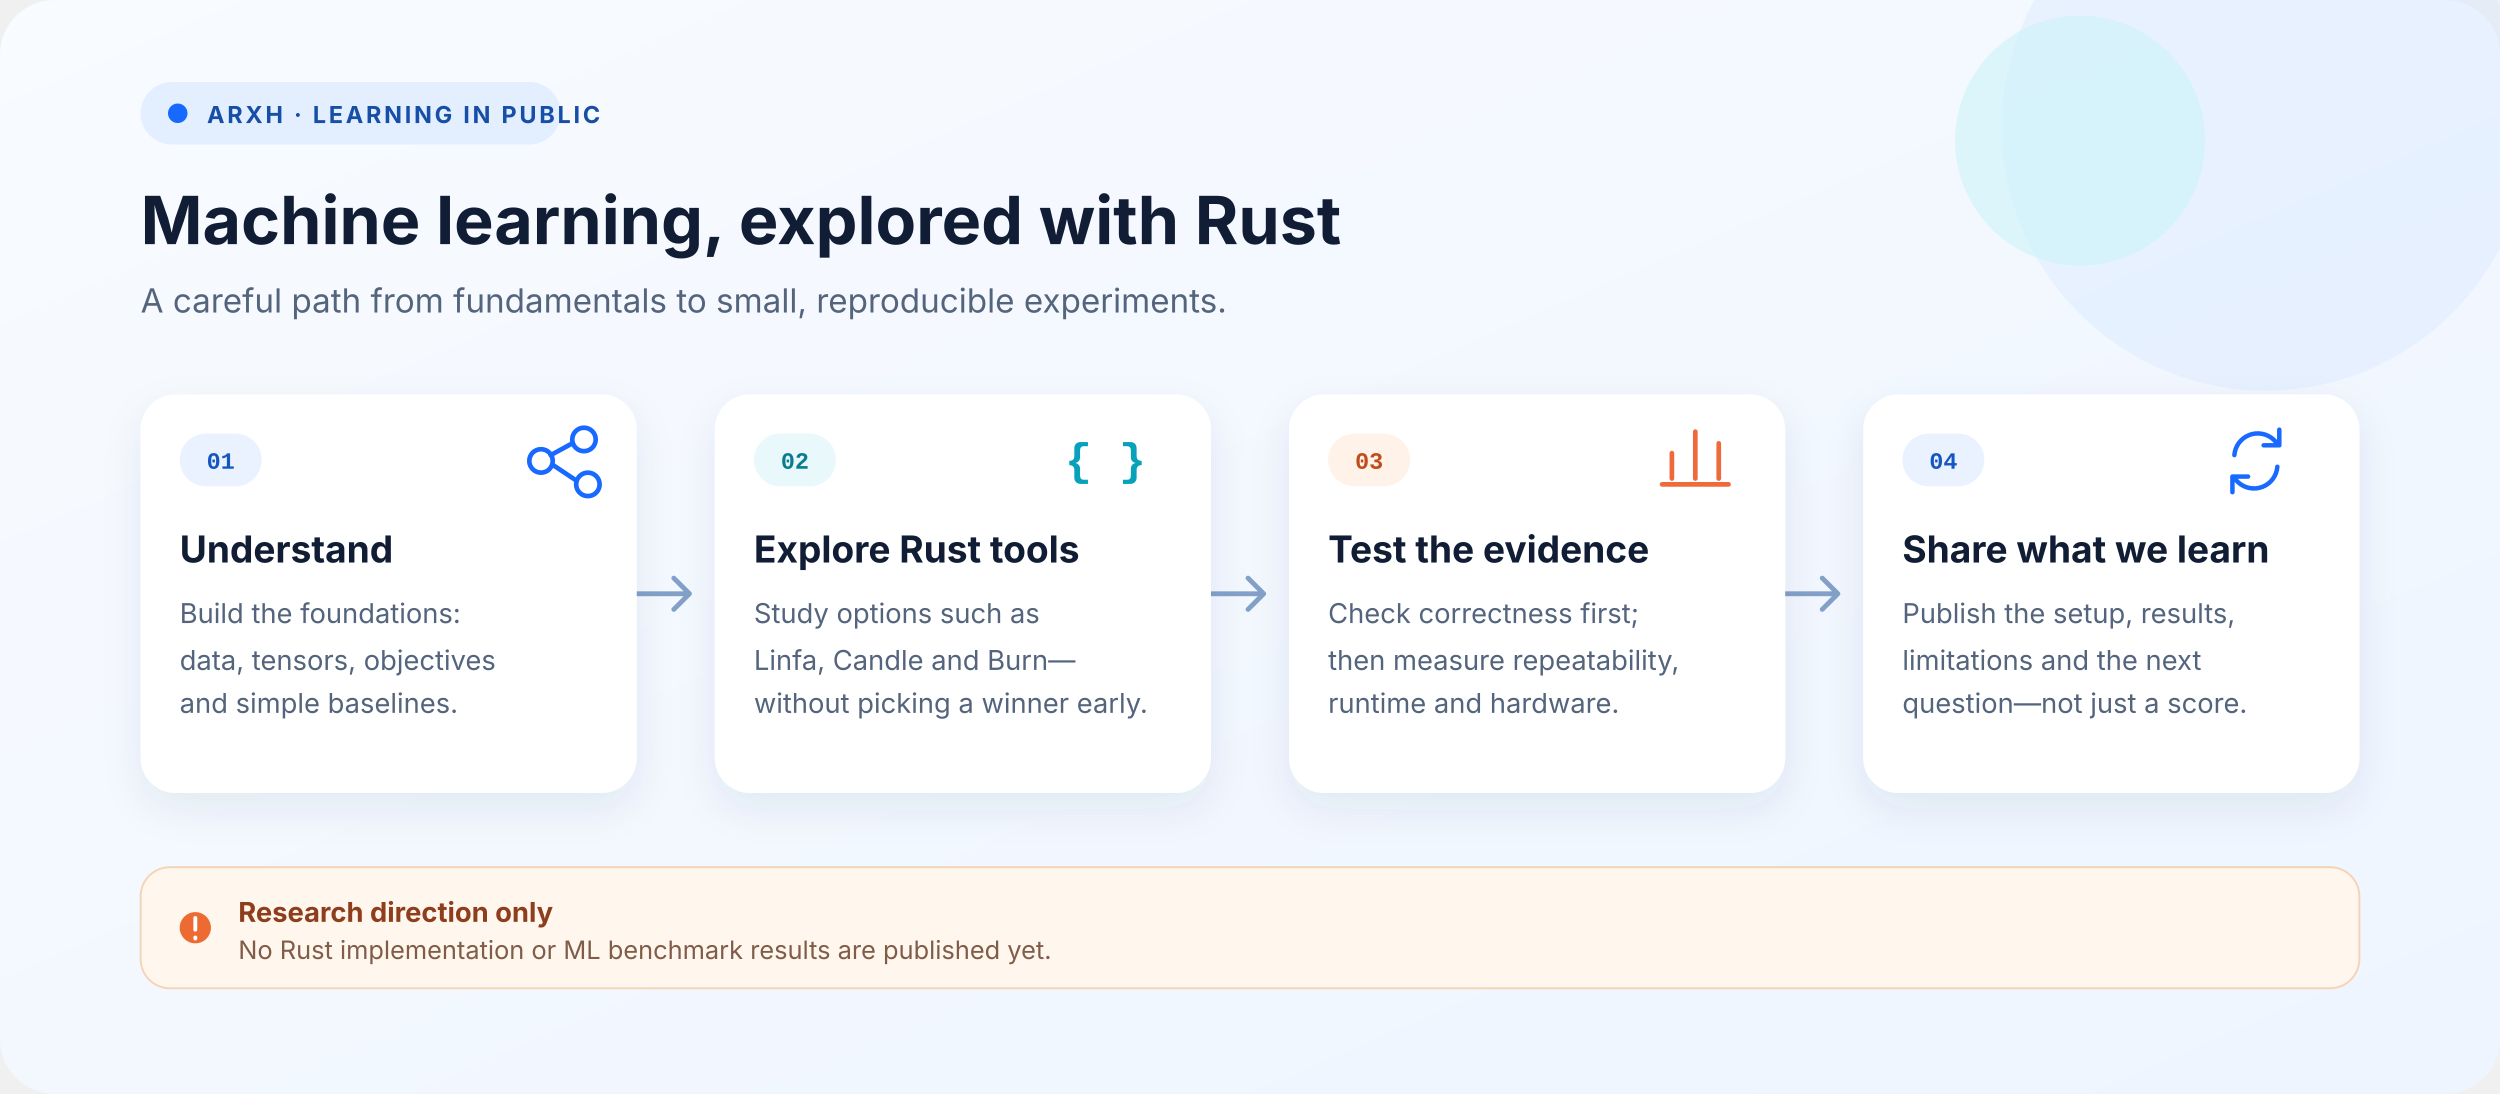
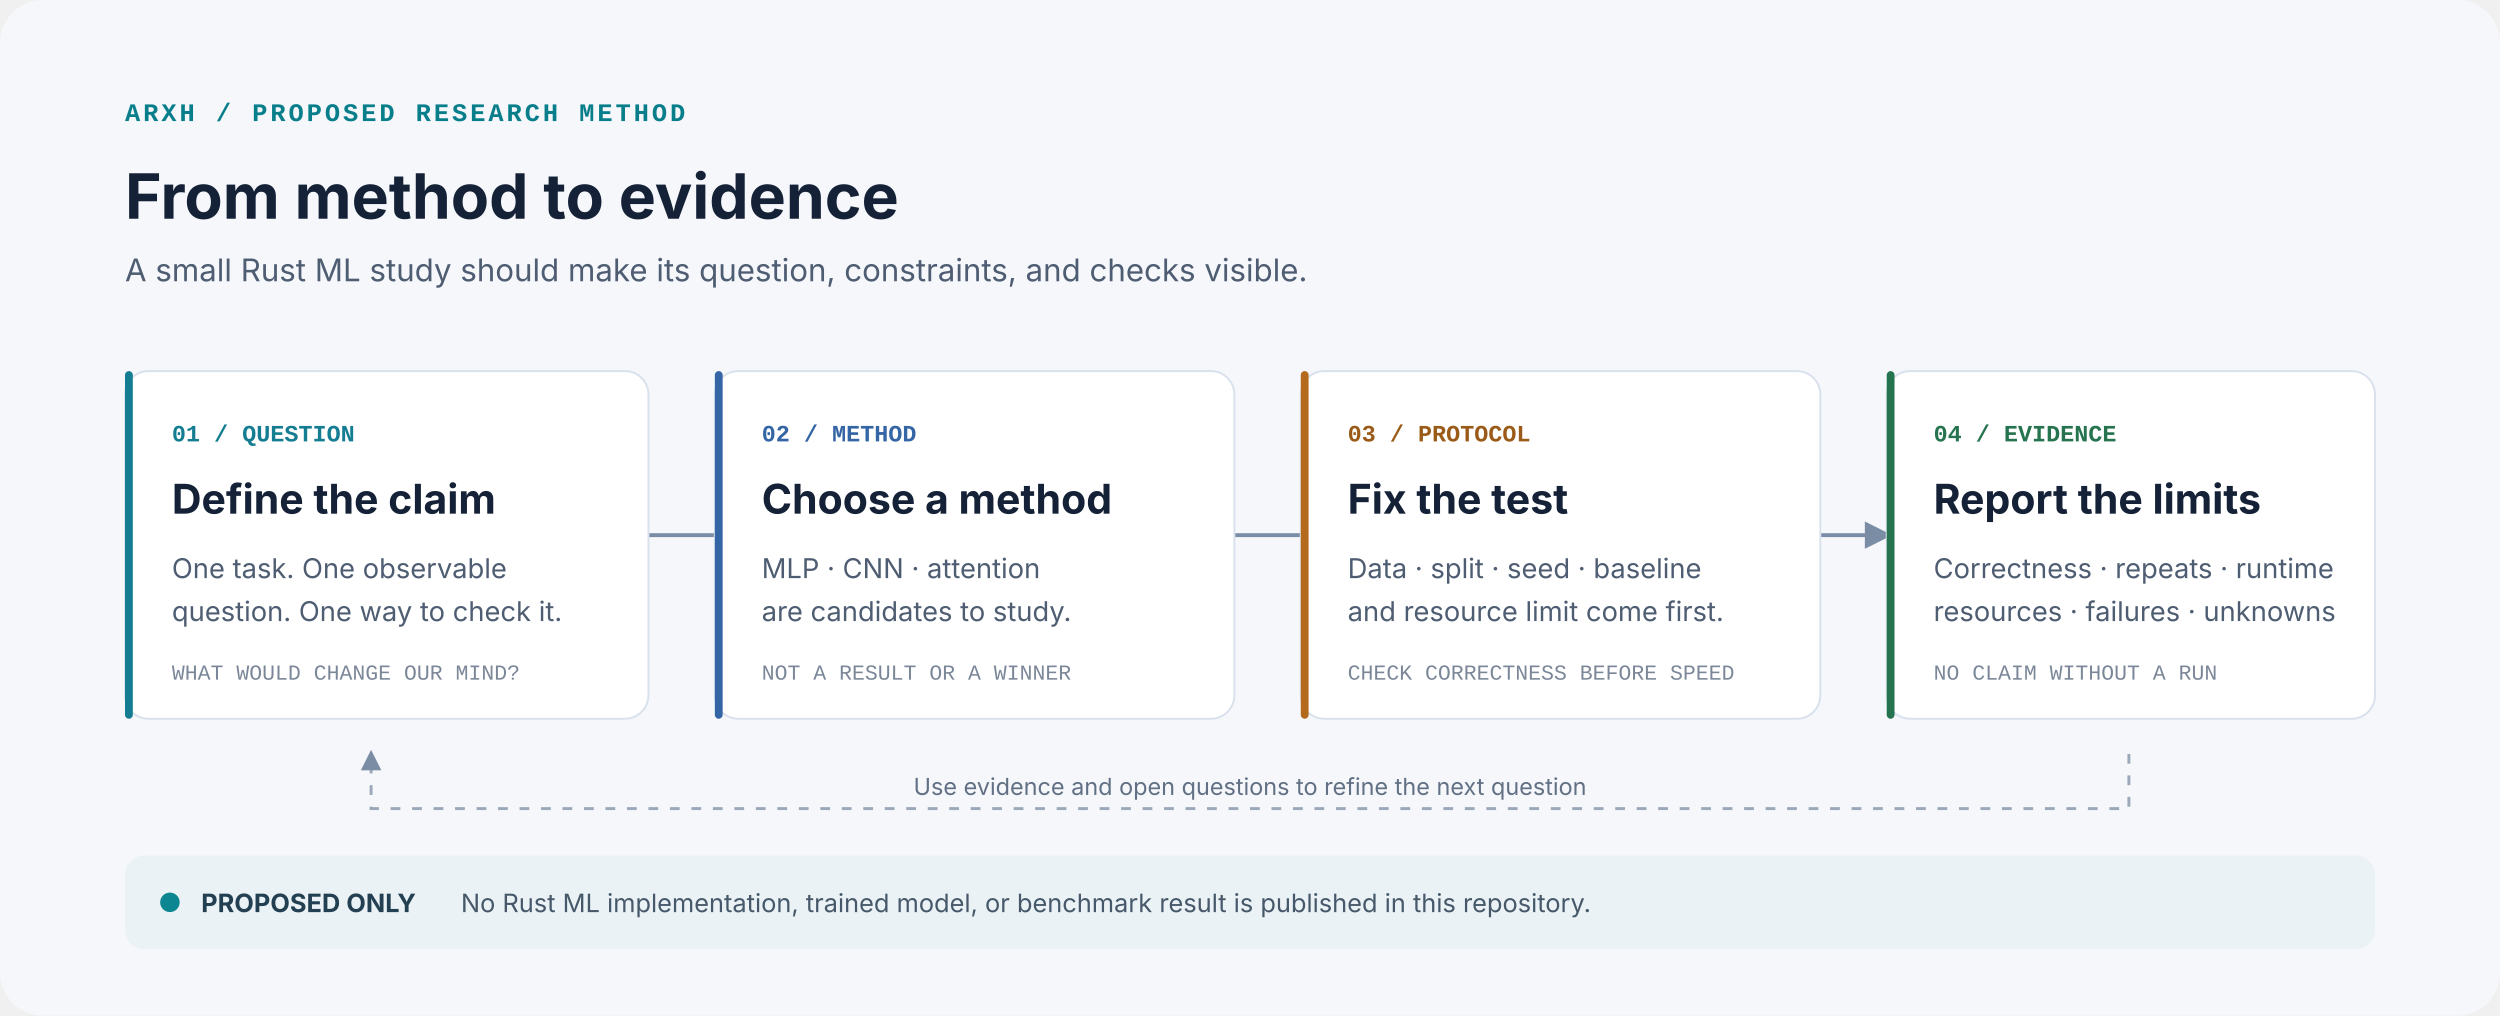
- <svg xmlns="http://www.w3.org/2000/svg" viewBox="0 0 1280 560" role="img" aria-labelledby="title desc">
+ <svg xmlns="http://www.w3.org/2000/svg" viewBox="0 0 1280 520" role="img" aria-labelledby="title desc">
  <defs>
-     <linearGradient id="canvas" x1="0" y1="0" x2="1" y2="1">
-       <stop offset="0" stop-color="#f8fbff" />
-       <stop offset="1" stop-color="#eef5ff" />
-     </linearGradient>
-     <linearGradient id="accent" x1="0" y1="0" x2="1" y2="0">
-       <stop offset="0" stop-color="#1258e8" />
-       <stop offset="1" stop-color="#06b6d4" />
-     </linearGradient>
-     <filter id="shadow" x="-15%" y="-15%" width="130%" height="145%">
-       <feDropShadow dx="0" dy="8" stdDeviation="10" flood-color="#12345a" flood-opacity="0.08" />
-     </filter>
+     <marker id="arrow" viewBox="0 0 10 10" refX="8" refY="5" markerWidth="7" markerHeight="7" orient="auto-start-reverse">
+       <path d="M0 0L10 5L0 10Z" fill="#7b8da5" />
+     </marker>
    <style>
      .sans { font-family: Inter, ui-sans-serif, system-ui, -apple-system, BlinkMacSystemFont, "Segoe UI", sans-serif; }
      .mono { font-family: "SFMono-Regular", Consolas, "Liberation Mono", monospace; }
    </style>
  </defs>
-   <rect width="1280" height="560" rx="28" fill="url(#canvas)" />
-   <circle cx="1160" cy="65" r="135" fill="#d7e8ff" opacity="0.42" />
-   <circle cx="1065" cy="72" r="64" fill="#c9f3f8" opacity="0.55" />
-   <rect x="72" y="42" width="215" height="32" rx="16" fill="#e3efff" />
-   <circle cx="91" cy="58" r="5" fill="#1769ff" />
-   <text class="sans" x="106" y="63" font-size="12" font-weight="700" letter-spacing="1.4" fill="#174ea6">ARXH · LEARNING IN PUBLIC</text>
-   <text class="sans" x="72" y="125" font-size="34" font-weight="700" fill="#101d35">Machine learning, explored with Rust</text>
-   <text class="sans" x="72" y="160" font-size="17" fill="#53647c">A careful path from fundamentals to small, reproducible experiments.</text>
-   <path d="M326 304h27m-8-8 8 8-8 8" fill="none" stroke="#83a1c8" stroke-width="2.5" stroke-linecap="round" stroke-linejoin="round" />
-   <path d="M620 304h27m-8-8 8 8-8 8" fill="none" stroke="#83a1c8" stroke-width="2.5" stroke-linecap="round" stroke-linejoin="round" />
-   <path d="M914 304h27m-8-8 8 8-8 8" fill="none" stroke="#83a1c8" stroke-width="2.5" stroke-linecap="round" stroke-linejoin="round" />
-   <g filter="url(#shadow)">
-     <rect x="72" y="202" width="254" height="204" rx="18" fill="#ffffff" />
+   <rect width="1280" height="520" rx="22" fill="#f5f7fb" />
+   <text class="mono" x="64" y="62" font-size="13" font-weight="700" letter-spacing="1.5" fill="#087e8b">ARXH / PROPOSED RESEARCH METHOD</text>
+   <text class="sans" x="64" y="112" font-size="32" font-weight="700" fill="#142136">From method to evidence</text>
+   <text class="sans" x="64" y="144" font-size="16" fill="#4e5d72">A small Rust ML study should make its question, constraints, and checks visible.</text>
+   <path d="M332 274H366M632 274H666M932 274H966" fill="none" stroke="#7b8da5" stroke-width="2" marker-end="url(#arrow)" />
+   <g>
+     <rect x="64" y="190" width="268" height="178" rx="12" fill="#ffffff" stroke="#d9e1ec" />
+     <rect x="64" y="190" width="4" height="178" rx="2" fill="#147d92" />
+     <text class="mono" x="88" y="226" font-size="12" font-weight="700" fill="#147d92">01 / QUESTION</text>
+     <text class="sans" x="88" y="263" font-size="21" font-weight="700" fill="#142136">Define the claim</text>
+     <text class="sans" x="88" y="296" font-size="14" fill="#4e5d72">One task. One observable</text>
+     <text class="sans" x="88" y="318" font-size="14" fill="#4e5d72">question. One way to check it.</text>
+     <text class="mono" x="88" y="348" font-size="11" fill="#7b8798">WHAT WOULD CHANGE OUR MIND?</text>
  </g>
-   <rect x="92" y="222" width="42" height="27" rx="13.5" fill="#eaf1ff" />
-   <text class="mono" x="113" y="240" text-anchor="middle" font-size="12" font-weight="700" fill="#1557c0">01</text>
-   <g fill="none" stroke="#1769ff" stroke-width="2.4" stroke-linecap="round" stroke-linejoin="round">
-     <circle cx="277" cy="236" r="6" />
-     <circle cx="299" cy="225" r="6" />
-     <circle cx="301" cy="248" r="6" />
-     <path d="m282 233 11-6m-10 11 12 8" />
+   <g>
+     <rect x="366" y="190" width="266" height="178" rx="12" fill="#ffffff" stroke="#d9e1ec" />
+     <rect x="366" y="190" width="4" height="178" rx="2" fill="#3465a4" />
+     <text class="mono" x="390" y="226" font-size="12" font-weight="700" fill="#3465a4">02 / METHOD</text>
+     <text class="sans" x="390" y="263" font-size="21" font-weight="700" fill="#142136">Choose a method</text>
+     <text class="sans" x="390" y="296" font-size="14" fill="#4e5d72">MLP · CNN · attention</text>
+     <text class="sans" x="390" y="318" font-size="14" fill="#4e5d72">are candidates to study.</text>
+     <text class="mono" x="390" y="348" font-size="11" fill="#7b8798">NOT A RESULT OR A WINNER</text>
  </g>
-   <text class="sans" x="92" y="288" font-size="19" font-weight="700" fill="#101d35">Understand</text>
-   <text class="sans" x="92" y="319" font-size="14" fill="#53647c">Build the foundations:</text>
-   <text class="sans" x="92" y="343" font-size="14" fill="#53647c">data, tensors, objectives</text>
-   <text class="sans" x="92" y="365" font-size="14" fill="#53647c">and simple baselines.</text>
-   <g filter="url(#shadow)">
-     <rect x="366" y="202" width="254" height="204" rx="18" fill="#ffffff" />
+   <g>
+     <rect x="666" y="190" width="266" height="178" rx="12" fill="#ffffff" stroke="#d9e1ec" />
+     <rect x="666" y="190" width="4" height="178" rx="2" fill="#b46a1d" />
+     <text class="mono" x="690" y="226" font-size="12" font-weight="700" fill="#9a5b18">03 / PROTOCOL</text>
+     <text class="sans" x="690" y="263" font-size="21" font-weight="700" fill="#142136">Fix the test</text>
+     <text class="sans" x="690" y="296" font-size="14" fill="#4e5d72">Data · split · seed · baseline</text>
+     <text class="sans" x="690" y="318" font-size="14" fill="#4e5d72">and resource limit come first.</text>
+     <text class="mono" x="690" y="348" font-size="11" fill="#7b8798">CHECK CORRECTNESS BEFORE SPEED</text>
  </g>
-   <rect x="386" y="222" width="42" height="27" rx="13.5" fill="#e9f8fb" />
-   <text class="mono" x="407" y="240" text-anchor="middle" font-size="12" font-weight="700" fill="#087d91">02</text>
-   <text class="mono" x="566" y="243" text-anchor="middle" font-size="23" font-weight="700" fill="#08a1ba">{ }</text>
-   <text class="sans" x="386" y="288" font-size="19" font-weight="700" fill="#101d35">Explore Rust tools</text>
-   <text class="sans" x="386" y="319" font-size="14" fill="#53647c">Study options such as</text>
-   <text class="sans" x="386" y="343" font-size="14" fill="#53647c">Linfa, Candle and Burn—</text>
-   <text class="sans" x="386" y="365" font-size="14" fill="#53647c">without picking a winner early.</text>
-   <g filter="url(#shadow)">
-     <rect x="660" y="202" width="254" height="204" rx="18" fill="#ffffff" />
+   <g>
+     <rect x="966" y="190" width="250" height="178" rx="12" fill="#ffffff" stroke="#d9e1ec" />
+     <rect x="966" y="190" width="4" height="178" rx="2" fill="#26744f" />
+     <text class="mono" x="990" y="226" font-size="12" font-weight="700" fill="#26744f">04 / EVIDENCE</text>
+     <text class="sans" x="990" y="263" font-size="21" font-weight="700" fill="#142136">Report the limits</text>
+     <text class="sans" x="990" y="296" font-size="14" fill="#4e5d72">Correctness · repeats · runtime</text>
+     <text class="sans" x="990" y="318" font-size="14" fill="#4e5d72">resources · failures · unknowns</text>
+     <text class="mono" x="990" y="348" font-size="11" fill="#7b8798">NO CLAIM WITHOUT A RUN</text>
  </g>
-   <rect x="680" y="222" width="42" height="27" rx="13.5" fill="#fff2e9" />
-   <text class="mono" x="701" y="240" text-anchor="middle" font-size="12" font-weight="700" fill="#bf4c1b">03</text>
-   <g fill="none" stroke="#ef6a3a" stroke-width="2.4" stroke-linecap="round" stroke-linejoin="round">
-     <path d="M856 245v-13m12 13v-24m12 24v-18" />
-     <path d="M851 248h34" />
-   </g>
-   <text class="sans" x="680" y="288" font-size="19" font-weight="700" fill="#101d35">Test the evidence</text>
-   <text class="sans" x="680" y="319" font-size="14" fill="#53647c">Check correctness first;</text>
-   <text class="sans" x="680" y="343" font-size="14" fill="#53647c">then measure repeatability,</text>
-   <text class="sans" x="680" y="365" font-size="14" fill="#53647c">runtime and hardware.</text>
-   <g filter="url(#shadow)">
-     <rect x="954" y="202" width="254" height="204" rx="18" fill="#ffffff" />
-   </g>
-   <rect x="974" y="222" width="42" height="27" rx="13.5" fill="#eaf1ff" />
-   <text class="mono" x="995" y="240" text-anchor="middle" font-size="12" font-weight="700" fill="#1557c0">04</text>
-   <g fill="none" stroke="#1769ff" stroke-width="2.3" stroke-linecap="round" stroke-linejoin="round">
-     <path d="M1144 233a12 12 0 0 1 20-8l3 3m0-8v8h-8" />
-     <path d="M1166 239a12 12 0 0 1-20 8l-3-3m0 8v-8h8" />
-   </g>
-   <text class="sans" x="974" y="288" font-size="19" font-weight="700" fill="#101d35">Share what we learn</text>
-   <text class="sans" x="974" y="319" font-size="14" fill="#53647c">Publish the setup, results,</text>
-   <text class="sans" x="974" y="343" font-size="14" fill="#53647c">limitations and the next</text>
-   <text class="sans" x="974" y="365" font-size="14" fill="#53647c">question—not just a score.</text>
-   <rect x="72" y="444" width="1136" height="62" rx="15" fill="#fff7ed" stroke="#f5d3b7" />
-   <circle cx="100" cy="475" r="8" fill="#ed6a32" />
-   <path d="M100 470v6m0 4v.5" stroke="#fff" stroke-width="2" stroke-linecap="round" />
-   <text class="sans" x="122" y="472" font-size="14" font-weight="700" fill="#8f3e1d">Research direction only</text>
-   <text class="sans" x="122" y="491" font-size="13" fill="#805c49">No Rust implementation or ML benchmark results are published yet.</text>
+   <path d="M1090 386V414H190V386" fill="none" stroke="#9aa8b9" stroke-width="1.5" stroke-dasharray="5 6" marker-end="url(#arrow)" />
+   <text class="sans" x="640" y="407" text-anchor="middle" font-size="12" fill="#617084">Use evidence and open questions to refine the next question</text>
+   <rect x="64" y="438" width="1152" height="48" rx="10" fill="#eaf2f5" />
+   <circle cx="87" cy="462" r="5" fill="#0c8792" />
+   <text class="sans" x="103" y="467" font-size="13" font-weight="700" fill="#234052">PROPOSED ONLY</text>
+   <text class="sans" x="236" y="467" font-size="13" fill="#46586a">No Rust ML implementation, trained model, or benchmark result is published in this repository.</text>
</svg>
